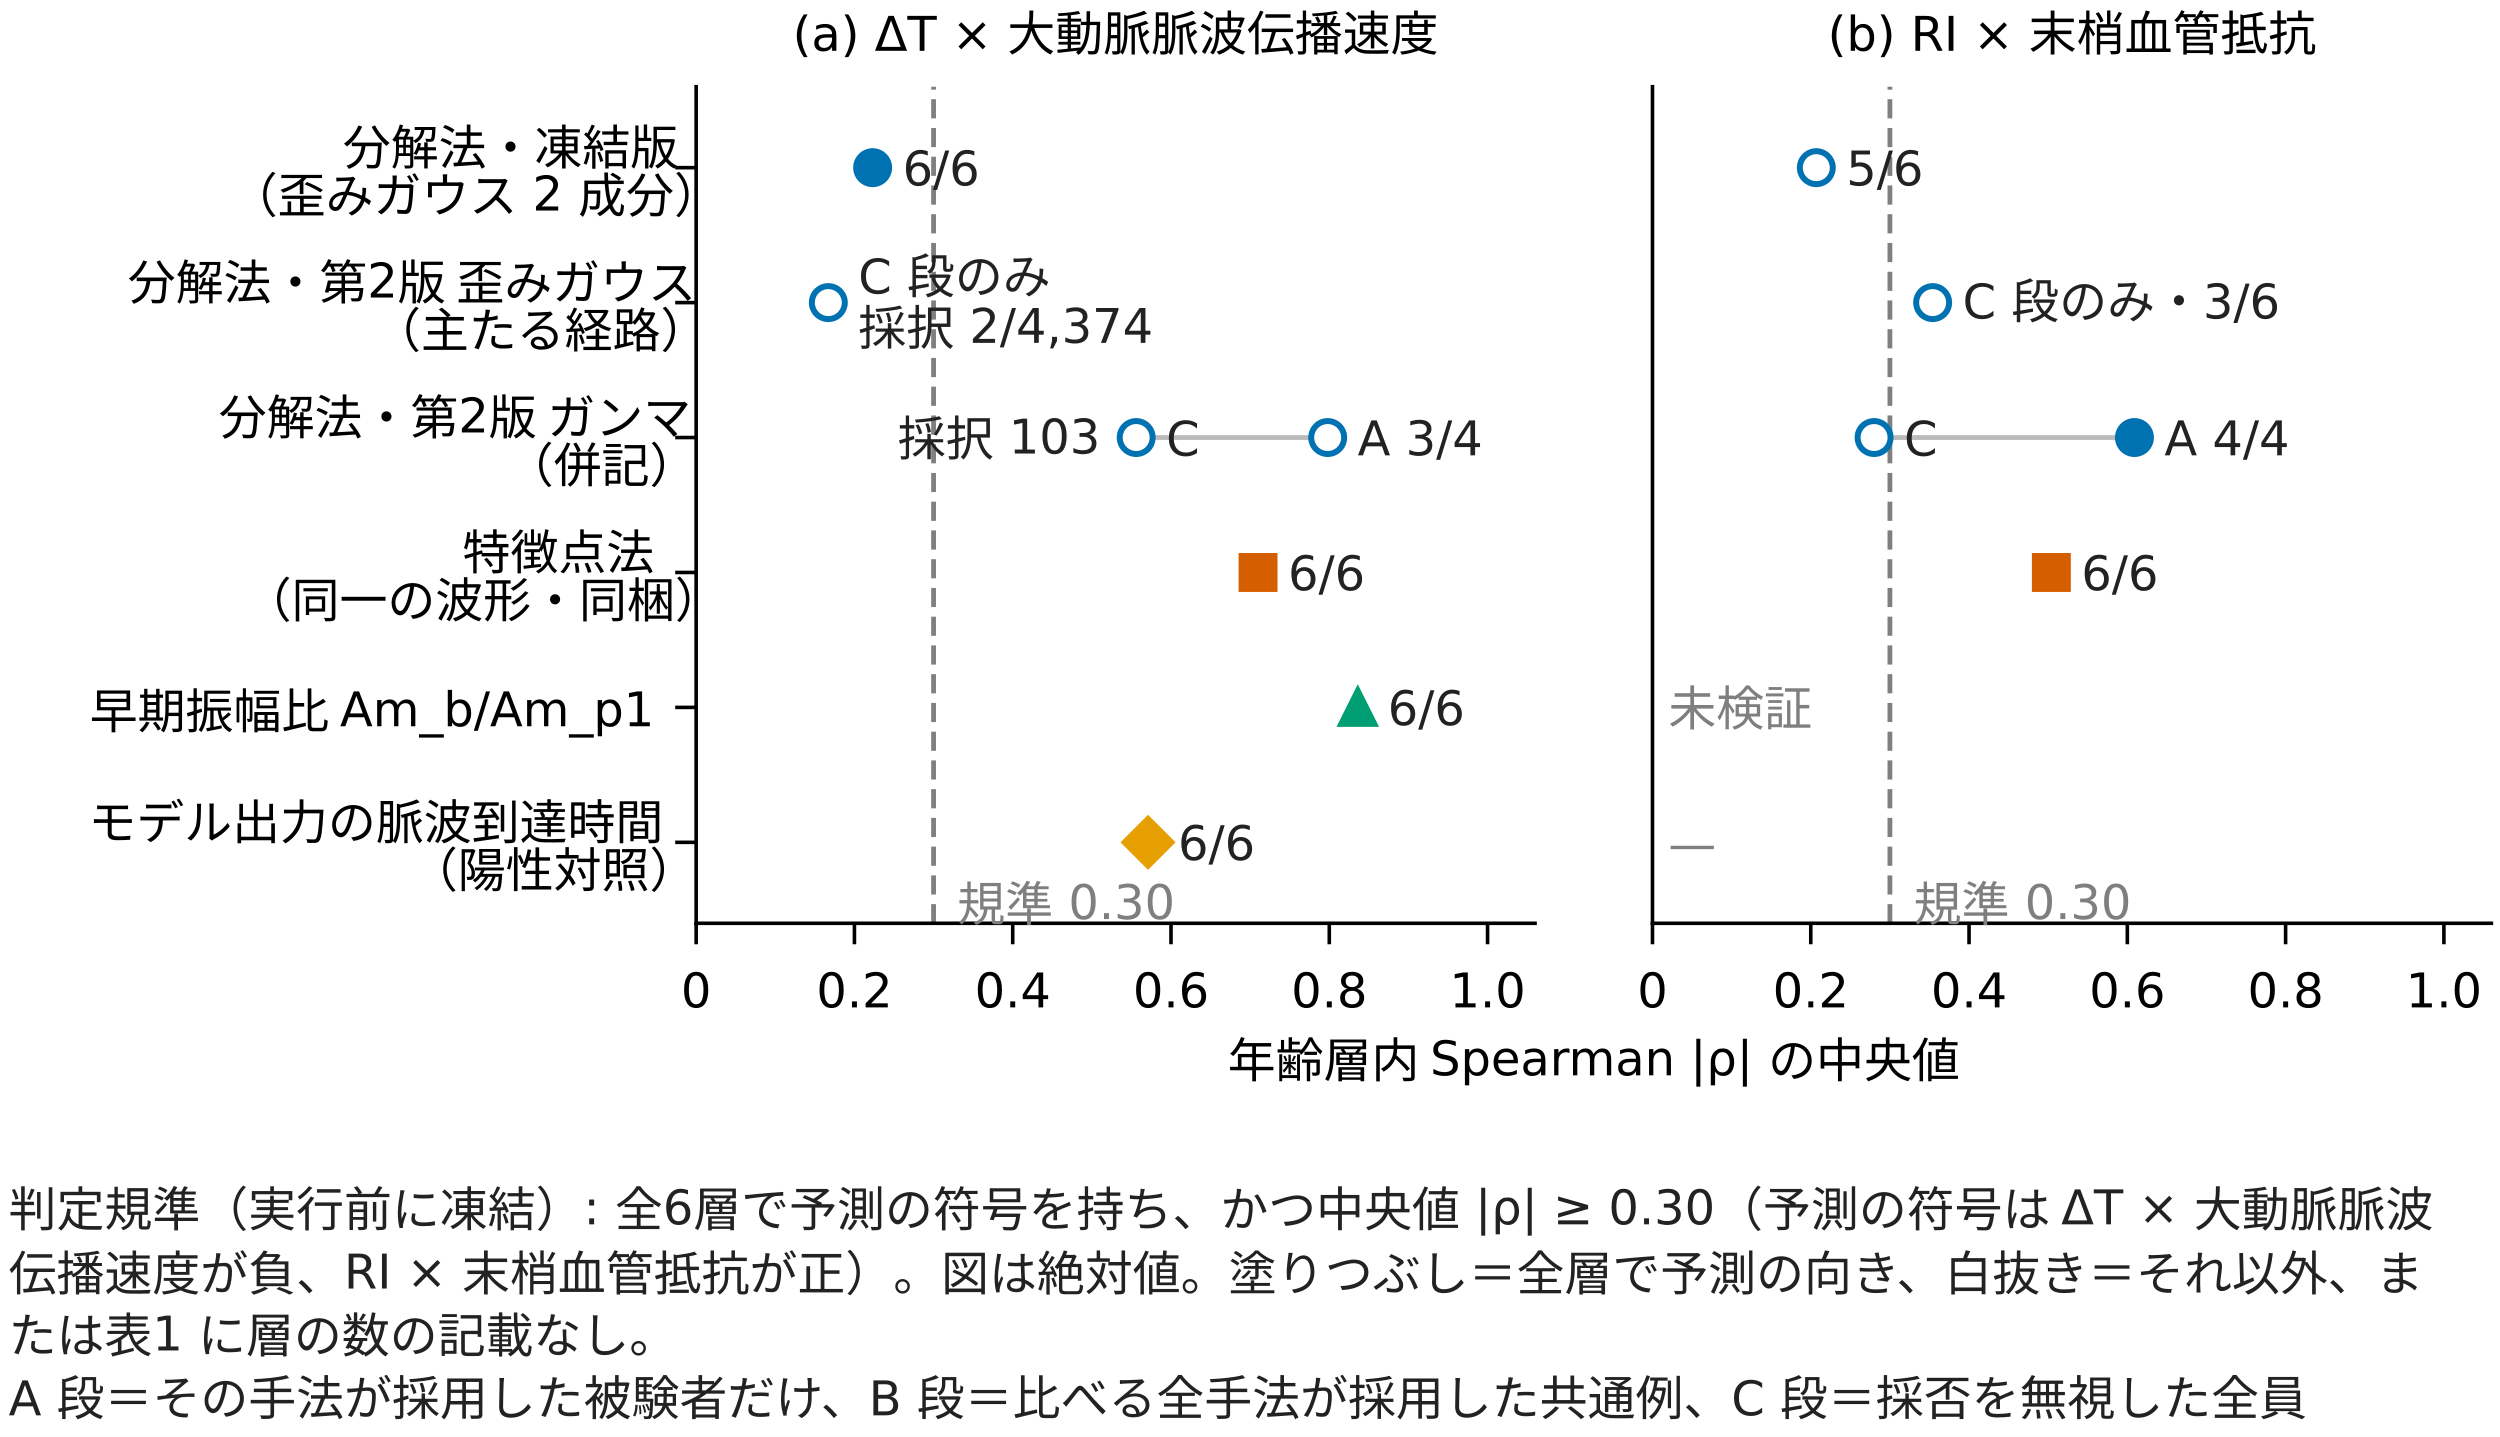
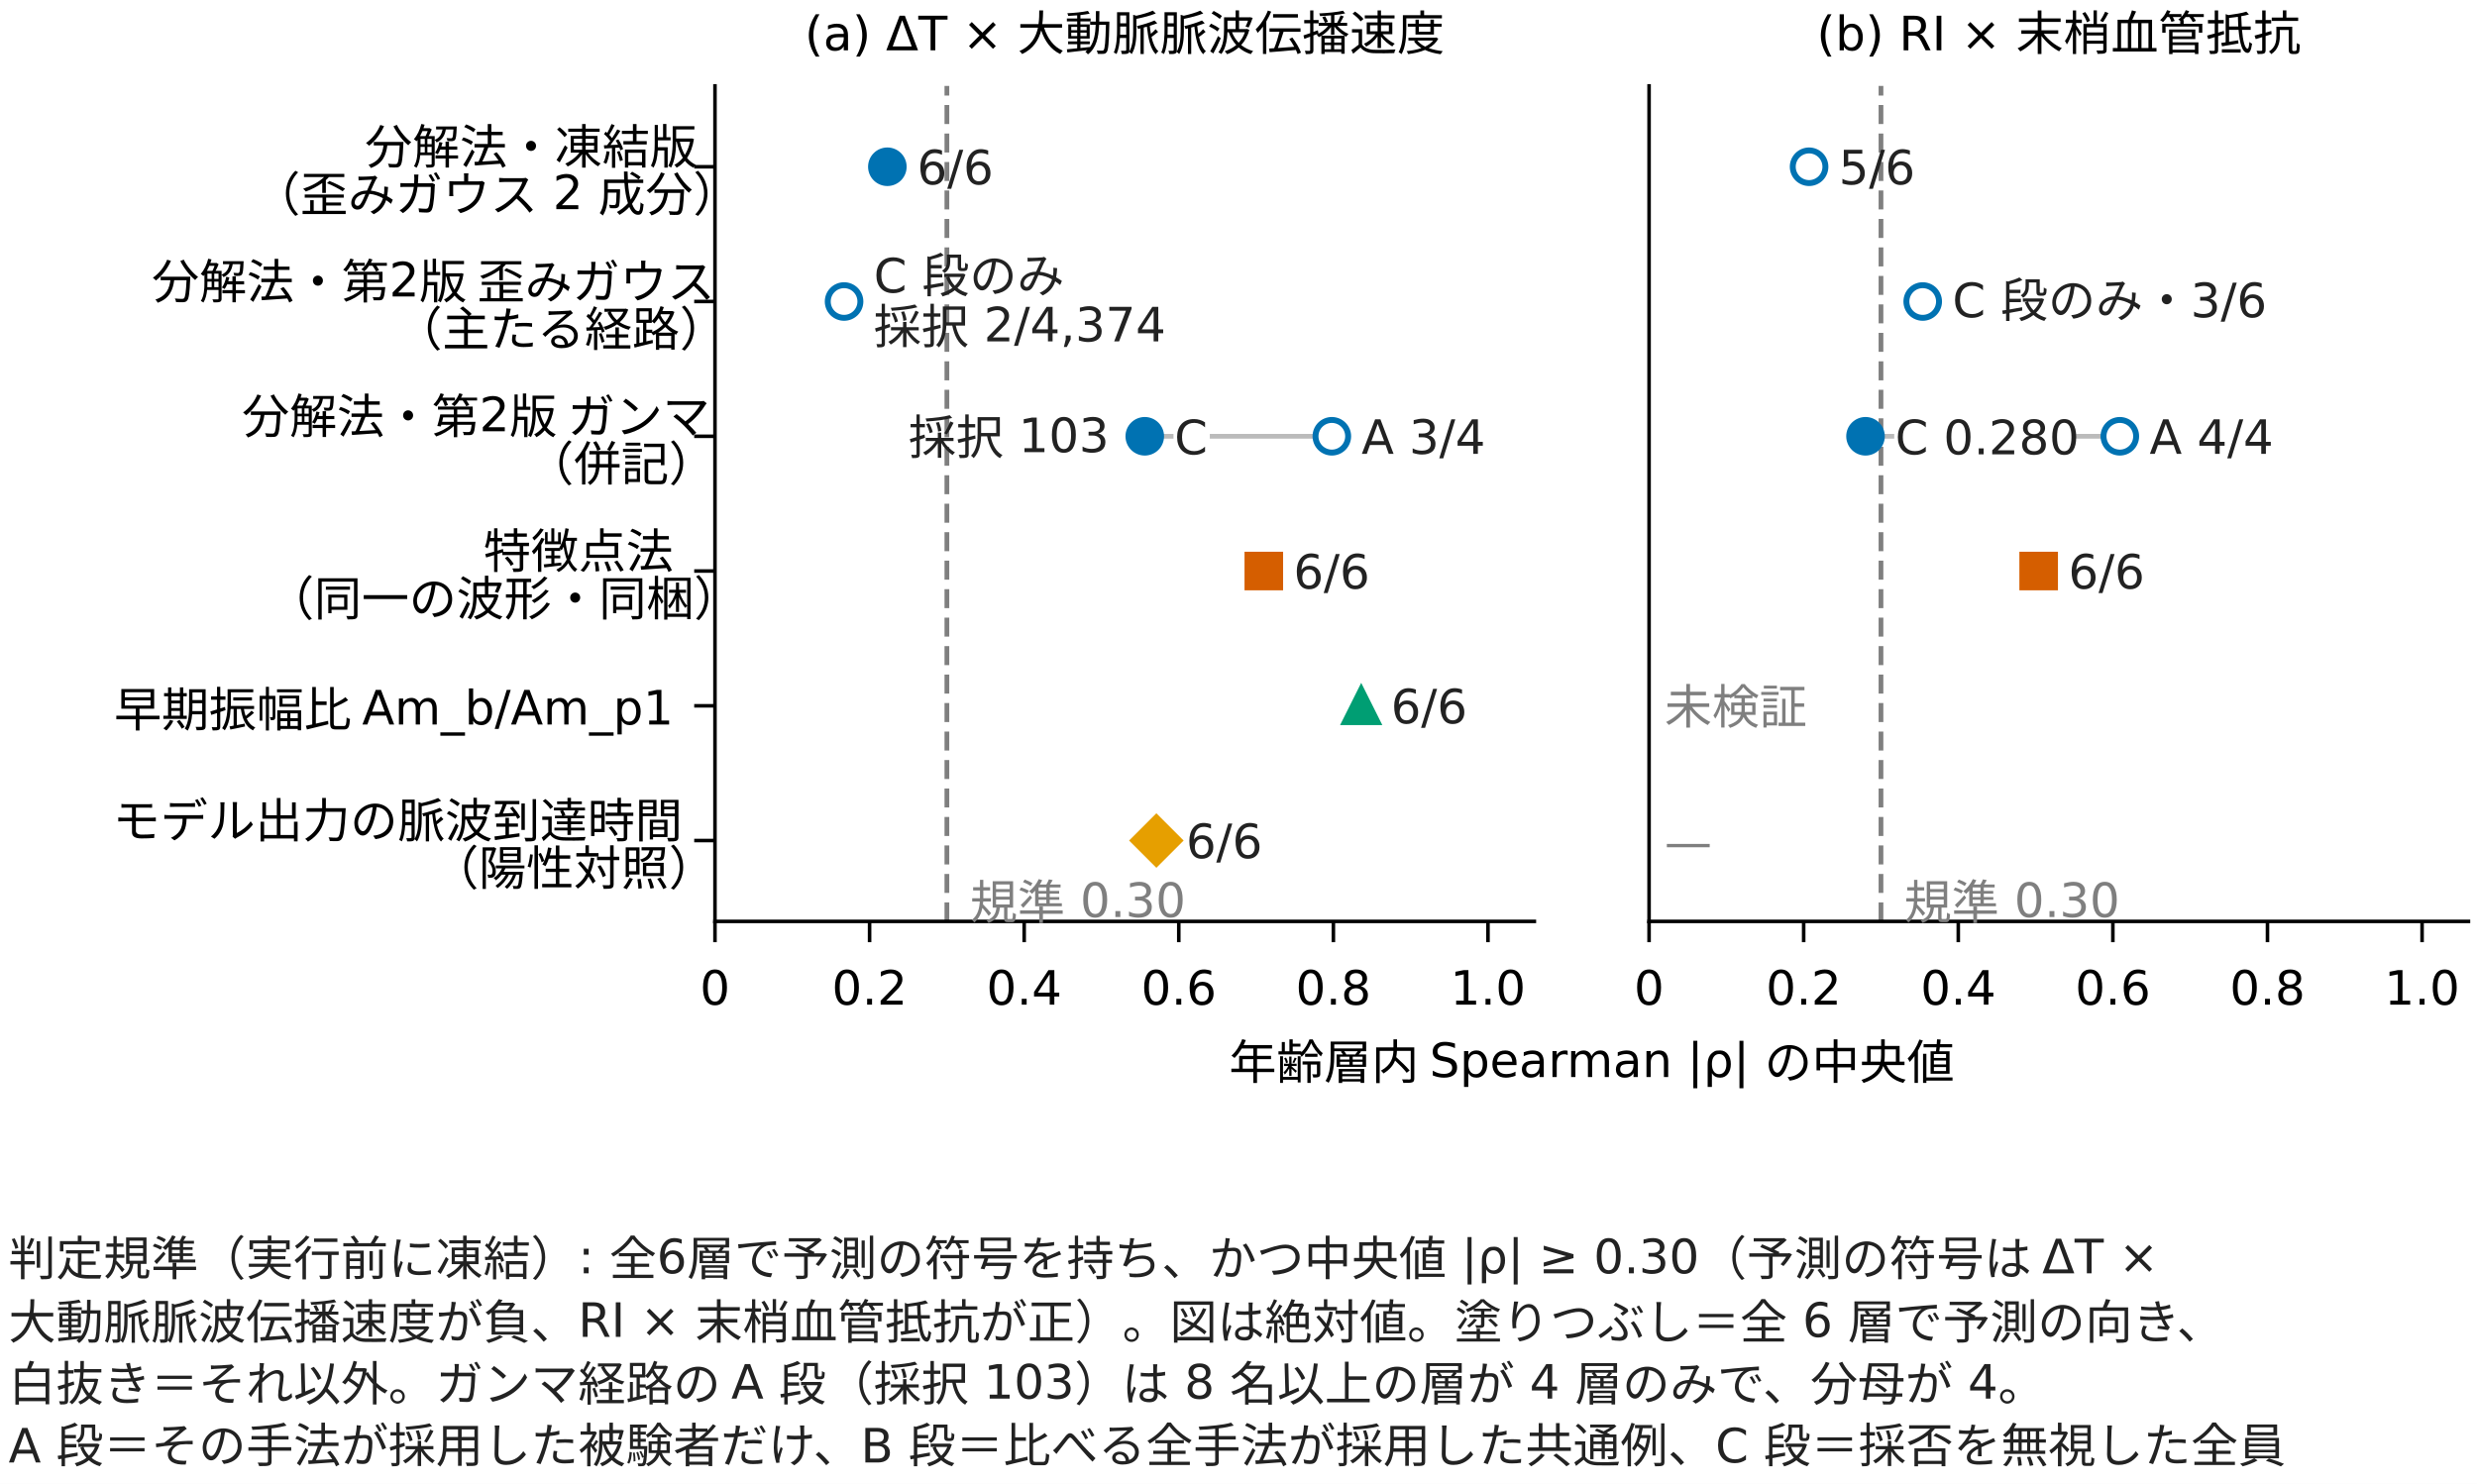
- <svg xmlns="http://www.w3.org/2000/svg" xmlns:xlink="http://www.w3.org/1999/xlink" width="417.447pt" height="239.924pt" viewBox="0 0 417.447 239.924" version="1.1">
+ <svg xmlns="http://www.w3.org/2000/svg" xmlns:xlink="http://www.w3.org/1999/xlink" width="417.447pt" height="250.106pt" viewBox="0 0 417.447 250.106" version="1.1">
  <defs>
    <style type="text/css">*{stroke-linejoin: round; stroke-linecap: butt}</style>
  </defs>
  <g id="figure_1">
    <g id="patch_1">
-       <path d="M 0 239.924  L 417.447 239.924  L 417.447 0  L 0 0  z " style="fill: #ffffff" />
+       <path d="M 0 250.106  L 417.447 250.106  L 417.447 0  L 0 0  z " style="fill: #ffffff" />
    </g>
    <g id="axes_1">
      <g id="patch_2">
-         <path d="M 116.243 154.17  L 256.32 154.17  L 256.32 14.479  L 116.243 14.479  z " style="fill: #ffffff" />
+         <path d="M 120.495 155.304  L 258.585 155.304  L 258.585 14.479  L 120.495 14.479  z " style="fill: #ffffff" />
      </g>
      <g id="line2d_1">
-         <path d="M 155.887 154.17  L 155.887 14.479  " clip-path="url(#p57c992ace3)" style="fill: none; stroke-dasharray: 3.2,1.6; stroke-dashoffset: 0; stroke: #7f7f7f; stroke-width: 0.8" />
+         <path d="M 159.577 155.304  L 159.577 14.479  " clip-path="url(#p30237f1f81)" style="fill: none; stroke-dasharray: 3.2,1.6; stroke-dashoffset: 0; stroke: #7f7f7f; stroke-width: 0.8" />
      </g>
      <g id="matplotlib.axis_1">
        <g id="xtick_1">
          <g id="line2d_2">
            <defs>
-               <path id="mb3cee380ec" d="M 0 0  L 0 3.5  " style="stroke: #000000; stroke-width: 0.6" />
+               <path id="mdf3aa8443e" d="M 0 0  L 0 3.5  " style="stroke: #000000; stroke-width: 0.6" />
            </defs>
            <g>
-               <use xlink:href="#mb3cee380ec" x="116.243" y="154.17" style="stroke: #000000; stroke-width: 0.6" />
+               <use xlink:href="#mdf3aa8443e" x="120.495" y="155.304" style="stroke: #000000; stroke-width: 0.6" />
            </g>
          </g>
          <g id="text_1">
-             <text style="font-size: 8px; font-family: 'IPAPGothic', 'DejaVu Sans'; text-anchor: middle" x="116.243" y="168.209" transform="rotate(-0 116.2431 168.2095)">0</text>
+             <text style="font-size: 8px; font-family: 'IPAPGothic', 'DejaVu Sans'; text-anchor: middle" x="120.495" y="169.343" transform="rotate(-0 120.4951 169.3433)">0</text>
          </g>
        </g>
        <g id="xtick_2">
          <g id="line2d_3">
            <g>
-               <use xlink:href="#mb3cee380ec" x="142.673" y="154.17" style="stroke: #000000; stroke-width: 0.6" />
+               <use xlink:href="#mdf3aa8443e" x="146.55" y="155.304" style="stroke: #000000; stroke-width: 0.6" />
            </g>
          </g>
          <g id="text_2">
-             <text style="font-size: 8px; font-family: 'IPAPGothic', 'DejaVu Sans'; text-anchor: middle" x="142.673" y="168.209" transform="rotate(-0 142.6727 168.2095)">0.2</text>
+             <text style="font-size: 8px; font-family: 'IPAPGothic', 'DejaVu Sans'; text-anchor: middle" x="146.55" y="169.343" transform="rotate(-0 146.5498 169.3433)">0.2</text>
          </g>
        </g>
        <g id="xtick_3">
          <g id="line2d_4">
            <g>
-               <use xlink:href="#mb3cee380ec" x="169.102" y="154.17" style="stroke: #000000; stroke-width: 0.6" />
+               <use xlink:href="#mdf3aa8443e" x="172.604" y="155.304" style="stroke: #000000; stroke-width: 0.6" />
            </g>
          </g>
          <g id="text_3">
-             <text style="font-size: 8px; font-family: 'IPAPGothic', 'DejaVu Sans'; text-anchor: middle" x="169.102" y="168.209" transform="rotate(-0 169.1022 168.2095)">0.4</text>
+             <text style="font-size: 8px; font-family: 'IPAPGothic', 'DejaVu Sans'; text-anchor: middle" x="172.604" y="169.343" transform="rotate(-0 172.6044 169.3433)">0.4</text>
          </g>
        </g>
        <g id="xtick_4">
          <g id="line2d_5">
            <g>
-               <use xlink:href="#mb3cee380ec" x="195.532" y="154.17" style="stroke: #000000; stroke-width: 0.6" />
+               <use xlink:href="#mdf3aa8443e" x="198.659" y="155.304" style="stroke: #000000; stroke-width: 0.6" />
            </g>
          </g>
          <g id="text_4">
-             <text style="font-size: 8px; font-family: 'IPAPGothic', 'DejaVu Sans'; text-anchor: middle" x="195.532" y="168.209" transform="rotate(-0 195.5318 168.2095)">0.6</text>
+             <text style="font-size: 8px; font-family: 'IPAPGothic', 'DejaVu Sans'; text-anchor: middle" x="198.659" y="169.343" transform="rotate(-0 198.6591 169.3433)">0.6</text>
          </g>
        </g>
        <g id="xtick_5">
          <g id="line2d_6">
            <g>
-               <use xlink:href="#mb3cee380ec" x="221.961" y="154.17" style="stroke: #000000; stroke-width: 0.6" />
+               <use xlink:href="#mdf3aa8443e" x="224.714" y="155.304" style="stroke: #000000; stroke-width: 0.6" />
            </g>
          </g>
          <g id="text_5">
-             <text style="font-size: 8px; font-family: 'IPAPGothic', 'DejaVu Sans'; text-anchor: middle" x="221.961" y="168.209" transform="rotate(-0 221.9613 168.2095)">0.8</text>
+             <text style="font-size: 8px; font-family: 'IPAPGothic', 'DejaVu Sans'; text-anchor: middle" x="224.714" y="169.343" transform="rotate(-0 224.7137 169.3433)">0.8</text>
          </g>
        </g>
        <g id="xtick_6">
          <g id="line2d_7">
            <g>
-               <use xlink:href="#mb3cee380ec" x="248.391" y="154.17" style="stroke: #000000; stroke-width: 0.6" />
+               <use xlink:href="#mdf3aa8443e" x="250.768" y="155.304" style="stroke: #000000; stroke-width: 0.6" />
            </g>
          </g>
          <g id="text_6">
-             <text style="font-size: 8px; font-family: 'IPAPGothic', 'DejaVu Sans'; text-anchor: middle" x="248.391" y="168.209" transform="rotate(-0 248.3908 168.2095)">1.0</text>
+             <text style="font-size: 8px; font-family: 'IPAPGothic', 'DejaVu Sans'; text-anchor: middle" x="250.768" y="169.343" transform="rotate(-0 250.7684 169.3433)">1.0</text>
          </g>
        </g>
      </g>
      <g id="matplotlib.axis_2">
        <g id="ytick_1">
          <g id="line2d_8">
            <defs>
-               <path id="m0806103ae7" d="M 0 0  L -3.5 0  " style="stroke: #000000; stroke-width: 0.6" />
+               <path id="m2d59735e10" d="M 0 0  L -3.5 0  " style="stroke: #000000; stroke-width: 0.6" />
            </defs>
            <g>
-               <use xlink:href="#m0806103ae7" x="116.243" y="27.998" style="stroke: #000000; stroke-width: 0.6" />
+               <use xlink:href="#m2d59735e10" x="120.495" y="28.107" style="stroke: #000000; stroke-width: 0.6" />
            </g>
          </g>
          <g id="text_7">
-             <text style="font-size: 8px; font-family: 'IPAPGothic', 'DejaVu Sans'" transform="translate(57.24315 27.51711)">分解法・凍結版</text>
-             <text style="font-size: 8px; font-family: 'IPAPGothic', 'DejaVu Sans'" transform="translate(38.36815 35.51711)">（歪みガウス 2 成分）</text>
+             <text style="font-size: 8px; font-family: 'IPAPGothic', 'DejaVu Sans'" transform="translate(61.49512 27.62684)">分解法・凍結版</text>
+             <text style="font-size: 8px; font-family: 'IPAPGothic', 'DejaVu Sans'" transform="translate(42.62012 35.62684)">（歪みガウス 2 成分）</text>
          </g>
        </g>
        <g id="ytick_2">
          <g id="line2d_9">
            <g>
-               <use xlink:href="#m0806103ae7" x="116.243" y="50.528" style="stroke: #000000; stroke-width: 0.6" />
+               <use xlink:href="#m2d59735e10" x="120.495" y="50.821" style="stroke: #000000; stroke-width: 0.6" />
            </g>
          </g>
          <g id="text_8">
-             <text style="font-size: 8px; font-family: 'IPAPGothic', 'DejaVu Sans'" transform="translate(21.32565 50.04797)">分解法・第2版 歪みガウス</text>
-             <text style="font-size: 8px; font-family: 'IPAPGothic', 'DejaVu Sans'" transform="translate(62.2844 58.04797)">（主たる経路）</text>
+             <text style="font-size: 8px; font-family: 'IPAPGothic', 'DejaVu Sans'" transform="translate(25.57762 50.34058)">分解法・第2版 歪みガウス</text>
+             <text style="font-size: 8px; font-family: 'IPAPGothic', 'DejaVu Sans'" transform="translate(66.53637 58.34058)">（主たる経路）</text>
          </g>
        </g>
        <g id="ytick_3">
          <g id="line2d_10">
            <g>
-               <use xlink:href="#m0806103ae7" x="116.243" y="73.059" style="stroke: #000000; stroke-width: 0.6" />
+               <use xlink:href="#m2d59735e10" x="120.495" y="73.535" style="stroke: #000000; stroke-width: 0.6" />
            </g>
          </g>
          <g id="text_9">
-             <text style="font-size: 8px; font-family: 'IPAPGothic', 'DejaVu Sans'" transform="translate(36.52565 72.57883)">分解法・第2版 ガンマ</text>
-             <text style="font-size: 8px; font-family: 'IPAPGothic', 'DejaVu Sans'" transform="translate(84.44565 80.57883)">（併記）</text>
+             <text style="font-size: 8px; font-family: 'IPAPGothic', 'DejaVu Sans'" transform="translate(40.77762 73.05432)">分解法・第2版 ガンマ</text>
+             <text style="font-size: 8px; font-family: 'IPAPGothic', 'DejaVu Sans'" transform="translate(88.69762 81.05432)">（併記）</text>
          </g>
        </g>
        <g id="ytick_4">
          <g id="line2d_11">
            <g>
-               <use xlink:href="#m0806103ae7" x="116.243" y="95.59" style="stroke: #000000; stroke-width: 0.6" />
+               <use xlink:href="#m2d59735e10" x="120.495" y="96.249" style="stroke: #000000; stroke-width: 0.6" />
            </g>
          </g>
          <g id="text_10">
-             <text style="font-size: 8px; font-family: 'IPAPGothic', 'DejaVu Sans'" transform="translate(77.24315 95.10969)">特徴点法</text>
-             <text style="font-size: 8px; font-family: 'IPAPGothic', 'DejaVu Sans'" transform="translate(40.6844 103.1097)">（同一の波形・同梱）</text>
+             <text style="font-size: 8px; font-family: 'IPAPGothic', 'DejaVu Sans'" transform="translate(81.49512 95.76806)">特徴点法</text>
+             <text style="font-size: 8px; font-family: 'IPAPGothic', 'DejaVu Sans'" transform="translate(44.93637 103.7681)">（同一の波形・同梱）</text>
          </g>
        </g>
        <g id="ytick_5">
          <g id="line2d_12">
            <g>
-               <use xlink:href="#m0806103ae7" x="116.243" y="118.121" style="stroke: #000000; stroke-width: 0.6" />
+               <use xlink:href="#m2d59735e10" x="120.495" y="118.962" style="stroke: #000000; stroke-width: 0.6" />
            </g>
          </g>
          <g id="text_11">
-             <text style="font-size: 8px; font-family: 'IPAPGothic', 'DejaVu Sans'; text-anchor: end" x="109.243" y="121.641" transform="rotate(-0 109.2431 121.6406)">早期振幅比 Am_b/Am_p1</text>
+             <text style="font-size: 8px; font-family: 'IPAPGothic', 'DejaVu Sans'; text-anchor: end" x="113.495" y="122.482" transform="rotate(-0 113.4951 122.4818)">早期振幅比 Am_b/Am_p1</text>
          </g>
        </g>
        <g id="ytick_6">
          <g id="line2d_13">
            <g>
-               <use xlink:href="#m0806103ae7" x="116.243" y="140.652" style="stroke: #000000; stroke-width: 0.6" />
+               <use xlink:href="#m2d59735e10" x="120.495" y="141.676" style="stroke: #000000; stroke-width: 0.6" />
            </g>
          </g>
          <g id="text_12">
-             <text style="font-size: 8px; font-family: 'IPAPGothic', 'DejaVu Sans'" transform="translate(14.7594 140.1714)">モデル出力の脈波到達時間</text>
-             <text style="font-size: 8px; font-family: 'IPAPGothic', 'DejaVu Sans'" transform="translate(68.44565 148.1714)">（陽性対照）</text>
+             <text style="font-size: 8px; font-family: 'IPAPGothic', 'DejaVu Sans'" transform="translate(19.01137 141.1955)">モデル出力の脈波到達時間</text>
+             <text style="font-size: 8px; font-family: 'IPAPGothic', 'DejaVu Sans'" transform="translate(72.69762 149.1955)">（陽性対照）</text>
          </g>
        </g>
      </g>
      <g id="line2d_14">
-         <path d="M 221.697 73.059  L 189.717 73.059  " clip-path="url(#p57c992ace3)" style="fill: none; stroke: #bbbbbb; stroke-width: 0.8; stroke-linecap: square" />
+         <path d="M 224.453 73.535  L 192.927 73.535  " clip-path="url(#p30237f1f81)" style="fill: none; stroke: #bbbbbb; stroke-width: 0.8; stroke-linecap: square" />
      </g>
      <g id="patch_3">
-         <path d="M 116.243 154.17  L 116.243 14.479  " style="fill: none; stroke: #000000; stroke-width: 0.6; stroke-linejoin: miter; stroke-linecap: square" />
+         <path d="M 120.495 155.304  L 120.495 14.479  " style="fill: none; stroke: #000000; stroke-width: 0.6; stroke-linejoin: miter; stroke-linecap: square" />
      </g>
      <g id="patch_4">
-         <path d="M 116.243 154.17  L 256.32 154.17  " style="fill: none; stroke: #000000; stroke-width: 0.6; stroke-linejoin: miter; stroke-linecap: square" />
+         <path d="M 120.495 155.304  L 258.585 155.304  " style="fill: none; stroke: #000000; stroke-width: 0.6; stroke-linejoin: miter; stroke-linecap: square" />
      </g>
      <g id="text_13">
-         <text style="font-size: 8px; font-family: 'IPAPGothic', 'DejaVu Sans'; text-anchor: start; fill: #7f7f7f" x="159.852" y="153.83" transform="rotate(-0 159.8519 153.8298)">規準 0.30</text>
+         <text style="font-size: 8px; font-family: 'IPAPGothic', 'DejaVu Sans'; text-anchor: start; fill: #7f7f7f" x="163.485" y="154.936" transform="rotate(-0 163.4853 154.9363)">規準 0.30</text>
      </g>
      <g id="line2d_15">
        <defs>
-           <path id="m1c1e3417cb" d="M 0 2.75  C 0.729 2.75 1.429 2.46 1.945 1.945  C 2.46 1.429 2.75 0.729 2.75 0  C 2.75 -0.729 2.46 -1.429 1.945 -1.945  C 1.429 -2.46 0.729 -2.75 0 -2.75  C -0.729 -2.75 -1.429 -2.46 -1.945 -1.945  C -2.46 -1.429 -2.75 -0.729 -2.75 0  C -2.75 0.729 -2.46 1.429 -1.945 1.945  C -1.429 2.46 -0.729 2.75 0 2.75  z " style="stroke: #0072b2" />
+           <path id="m471f83b323" d="M 0 2.75  C 0.729 2.75 1.429 2.46 1.945 1.945  C 2.46 1.429 2.75 0.729 2.75 0  C 2.75 -0.729 2.46 -1.429 1.945 -1.945  C 1.429 -2.46 0.729 -2.75 0 -2.75  C -0.729 -2.75 -1.429 -2.46 -1.945 -1.945  C -2.46 -1.429 -2.75 -0.729 -2.75 0  C -2.75 0.729 -2.46 1.429 -1.945 1.945  C -1.429 2.46 -0.729 2.75 0 2.75  z " style="stroke: #0072b2" />
        </defs>
-         <g clip-path="url(#p57c992ace3)">
-           <use xlink:href="#m1c1e3417cb" x="145.712" y="27.998" style="fill: #0072b2; stroke: #0072b2" />
+         <g clip-path="url(#p30237f1f81)">
+           <use xlink:href="#m471f83b323" x="149.546" y="28.107" style="fill: #0072b2; stroke: #0072b2" />
        </g>
      </g>
      <g id="text_14">
-         <text style="font-size: 8px; font-family: 'IPAPGothic', 'DejaVu Sans'; text-anchor: start; fill: #222222" x="150.712" y="30.965" transform="rotate(-0 150.7121 30.96461)">6/6</text>
+         <text style="font-size: 8px; font-family: 'IPAPGothic', 'DejaVu Sans'; text-anchor: start; fill: #222222" x="154.546" y="31.074" transform="rotate(-0 154.5461 31.07434)">6/6</text>
      </g>
      <g id="line2d_16">
        <defs>
-           <path id="m7e28a13870" d="M 0 2.75  C 0.729 2.75 1.429 2.46 1.945 1.945  C 2.46 1.429 2.75 0.729 2.75 0  C 2.75 -0.729 2.46 -1.429 1.945 -1.945  C 1.429 -2.46 0.729 -2.75 0 -2.75  C -0.729 -2.75 -1.429 -2.46 -1.945 -1.945  C -2.46 -1.429 -2.75 -0.729 -2.75 0  C -2.75 0.729 -2.46 1.429 -1.945 1.945  C -1.429 2.46 -0.729 2.75 0 2.75  z " style="stroke: #0072b2" />
+           <path id="m5050e6b14b" d="M 0 2.75  C 0.729 2.75 1.429 2.46 1.945 1.945  C 2.46 1.429 2.75 0.729 2.75 0  C 2.75 -0.729 2.46 -1.429 1.945 -1.945  C 1.429 -2.46 0.729 -2.75 0 -2.75  C -0.729 -2.75 -1.429 -2.46 -1.945 -1.945  C -2.46 -1.429 -2.75 -0.729 -2.75 0  C -2.75 0.729 -2.46 1.429 -1.945 1.945  C -1.429 2.46 -0.729 2.75 0 2.75  z " style="stroke: #0072b2" />
        </defs>
-         <g clip-path="url(#p57c992ace3)">
-           <use xlink:href="#m7e28a13870" x="138.312" y="50.528" style="fill: #ffffff; stroke: #0072b2" />
+         <g clip-path="url(#p30237f1f81)">
+           <use xlink:href="#m5050e6b14b" x="142.251" y="50.821" style="fill: #ffffff; stroke: #0072b2" />
        </g>
      </g>
      <g id="text_15">
-         <text style="font-size: 8px; font-family: 'IPAPGothic', 'DejaVu Sans'; fill: #222222" transform="translate(143.3118 49.01532)">C 段のみ</text>
-         <text style="font-size: 8px; font-family: 'IPAPGothic', 'DejaVu Sans'; fill: #222222" transform="translate(143.3118 57.62031)">採択 2/4,374</text>
+         <text style="font-size: 8px; font-family: 'IPAPGothic', 'DejaVu Sans'; fill: #222222" transform="translate(147.2507 49.30792)">C 段のみ</text>
+         <text style="font-size: 8px; font-family: 'IPAPGothic', 'DejaVu Sans'; fill: #222222" transform="translate(147.2507 57.91292)">採択 2/4,374</text>
      </g>
      <g id="line2d_17">
-         <g clip-path="url(#p57c992ace3)">
-           <use xlink:href="#m7e28a13870" x="221.697" y="73.059" style="fill: #ffffff; stroke: #0072b2" />
+         <g clip-path="url(#p30237f1f81)">
+           <use xlink:href="#m5050e6b14b" x="224.453" y="73.535" style="fill: #ffffff; stroke: #0072b2" />
        </g>
      </g>
      <g id="text_16">
-         <text style="font-size: 8px; font-family: 'IPAPGothic', 'DejaVu Sans'; text-anchor: start; fill: #222222" x="226.697" y="76.026" transform="rotate(-0 226.697 76.02633)">A 3/4</text>
+         <text style="font-size: 8px; font-family: 'IPAPGothic', 'DejaVu Sans'; text-anchor: start; fill: #222222" x="229.453" y="76.502" transform="rotate(-0 229.4532 76.50182)">A 3/4</text>
      </g>
      <g id="line2d_18">
-         <g clip-path="url(#p57c992ace3)">
-           <use xlink:href="#m7e28a13870" x="189.717" y="73.059" style="fill: #ffffff; stroke: #0072b2" />
+         <g clip-path="url(#p30237f1f81)">
+           <use xlink:href="#m471f83b323" x="192.927" y="73.535" style="fill: #0072b2; stroke: #0072b2" />
        </g>
      </g>
      <g id="text_17">
-         <text style="font-size: 8px; font-family: 'IPAPGothic', 'DejaVu Sans'; text-anchor: start; fill: #222222" x="194.717" y="76.098" transform="rotate(-0 194.7173 76.09836)">C</text>
+         <g id="patch_5">
+           <path d="M 197.767 77.695  L 203.888 77.695  L 203.888 69.375  L 197.767 69.375  z " style="fill: #ffffff" />
+         </g>
+         <text style="font-size: 8px; font-family: 'IPAPGothic', 'DejaVu Sans'; text-anchor: start; fill: #222222" x="197.927" y="76.574" transform="rotate(-0 197.927 76.57385)">C</text>
      </g>
      <g id="text_18">
-         <text style="font-size: 8px; font-family: 'IPAPGothic', 'DejaVu Sans'; text-anchor: end; fill: #222222" x="183.717" y="76.098" transform="rotate(-0 183.7173 76.09836)">採択 103</text>
+         <text style="font-size: 8px; font-family: 'IPAPGothic', 'DejaVu Sans'; text-anchor: end; fill: #222222" x="186.927" y="76.574" transform="rotate(-0 186.927 76.57385)">採択 103</text>
      </g>
      <g id="line2d_19">
        <defs>
-           <path id="m2a5e36c8c4" d="M -2.75 2.75  L 2.75 2.75  L 2.75 -2.75  L -2.75 -2.75  z " style="stroke: #d55e00; stroke-linejoin: miter" />
+           <path id="m3debc3eddc" d="M -2.75 2.75  L 2.75 2.75  L 2.75 -2.75  L -2.75 -2.75  z " style="stroke: #d55e00; stroke-linejoin: miter" />
        </defs>
-         <g clip-path="url(#p57c992ace3)">
-           <use xlink:href="#m2a5e36c8c4" x="210.068" y="95.59" style="fill: #d55e00; stroke: #d55e00; stroke-linejoin: miter" />
+         <g clip-path="url(#p30237f1f81)">
+           <use xlink:href="#m3debc3eddc" x="212.989" y="96.249" style="fill: #d55e00; stroke: #d55e00; stroke-linejoin: miter" />
        </g>
      </g>
      <g id="text_19">
-         <text style="font-size: 8px; font-family: 'IPAPGothic', 'DejaVu Sans'; text-anchor: start; fill: #222222" x="215.068" y="98.557" transform="rotate(-0 215.068 98.55719)">6/6</text>
+         <text style="font-size: 8px; font-family: 'IPAPGothic', 'DejaVu Sans'; text-anchor: start; fill: #222222" x="217.989" y="99.216" transform="rotate(-0 217.9891 99.21556)">6/6</text>
      </g>
      <g id="line2d_20">
        <defs>
-           <path id="m18e0068dcd" d="M 0 -2.75  L -2.75 2.75  L 2.75 2.75  z " style="stroke: #009e73; stroke-linejoin: miter" />
+           <path id="m10def0f431" d="M 0 -2.75  L -2.75 2.75  L 2.75 2.75  z " style="stroke: #009e73; stroke-linejoin: miter" />
        </defs>
-         <g clip-path="url(#p57c992ace3)">
-           <use xlink:href="#m18e0068dcd" x="226.719" y="118.121" style="fill: #009e73; stroke: #009e73; stroke-linejoin: miter" />
+         <g clip-path="url(#p30237f1f81)">
+           <use xlink:href="#m10def0f431" x="229.404" y="118.962" style="fill: #009e73; stroke: #009e73; stroke-linejoin: miter" />
        </g>
      </g>
      <g id="text_20">
-         <text style="font-size: 8px; font-family: 'IPAPGothic', 'DejaVu Sans'; text-anchor: start; fill: #222222" x="231.719" y="121.088" transform="rotate(-0 231.7186 121.0881)">6/6</text>
+         <text style="font-size: 8px; font-family: 'IPAPGothic', 'DejaVu Sans'; text-anchor: start; fill: #222222" x="234.404" y="121.929" transform="rotate(-0 234.4035 121.9293)">6/6</text>
      </g>
      <g id="line2d_21">
        <defs>
-           <path id="m5813f57da5" d="M -0 3.889  L 3.889 0  L 0 -3.889  L -3.889 -0  z " style="stroke: #e69f00; stroke-linejoin: miter" />
+           <path id="m3dda70e6e3" d="M -0 3.889  L 3.889 0  L 0 -3.889  L -3.889 -0  z " style="stroke: #e69f00; stroke-linejoin: miter" />
        </defs>
-         <g clip-path="url(#p57c992ace3)">
-           <use xlink:href="#m5813f57da5" x="191.699" y="140.652" style="fill: #e69f00; stroke: #e69f00; stroke-linejoin: miter" />
+         <g clip-path="url(#p30237f1f81)">
+           <use xlink:href="#m3dda70e6e3" x="194.881" y="141.676" style="fill: #e69f00; stroke: #e69f00; stroke-linejoin: miter" />
        </g>
      </g>
      <g id="text_21">
-         <text style="font-size: 8px; font-family: 'IPAPGothic', 'DejaVu Sans'; text-anchor: start; fill: #222222" x="196.699" y="143.619" transform="rotate(-0 196.6995 143.6189)">6/6</text>
+         <text style="font-size: 8px; font-family: 'IPAPGothic', 'DejaVu Sans'; text-anchor: start; fill: #222222" x="199.881" y="144.643" transform="rotate(-0 199.8811 144.643)">6/6</text>
      </g>
      <g id="text_22">
-         <text style="font-size: 8px; font-family: 'IPAPGothic', 'DejaVu Sans'; text-anchor: middle" x="186.281" y="8.479" transform="rotate(-0 186.2814 8.479063)">(a) ΔT × 大動脈脈波伝播速度</text>
+         <text style="font-size: 8px; font-family: 'IPAPGothic', 'DejaVu Sans'; text-anchor: middle" x="189.54" y="8.479" transform="rotate(-0 189.5399 8.479062)">(a) ΔT × 大動脈脈波伝播速度</text>
      </g>
    </g>
    <g id="axes_2">
-       <g id="patch_5">
-         <path d="M 275.93 154.17  L 416.007 154.17  L 416.007 14.479  L 275.93 14.479  z " style="fill: #ffffff" />
+       <g id="patch_6">
+         <path d="M 277.917 155.304  L 416.007 155.304  L 416.007 14.479  L 277.917 14.479  z " style="fill: #ffffff" />
      </g>
      <g id="line2d_22">
-         <path d="M 315.575 154.17  L 315.575 14.479  " clip-path="url(#pcc55e24642)" style="fill: none; stroke-dasharray: 3.2,1.6; stroke-dashoffset: 0; stroke: #7f7f7f; stroke-width: 0.8" />
+         <path d="M 316.999 155.304  L 316.999 14.479  " clip-path="url(#pa18767a774)" style="fill: none; stroke-dasharray: 3.2,1.6; stroke-dashoffset: 0; stroke: #7f7f7f; stroke-width: 0.8" />
      </g>
      <g id="matplotlib.axis_3">
        <g id="xtick_7">
          <g id="line2d_23">
            <g>
-               <use xlink:href="#mb3cee380ec" x="275.93" y="154.17" style="stroke: #000000; stroke-width: 0.6" />
+               <use xlink:href="#mdf3aa8443e" x="277.917" y="155.304" style="stroke: #000000; stroke-width: 0.6" />
            </g>
          </g>
          <g id="text_23">
-             <text style="font-size: 8px; font-family: 'IPAPGothic', 'DejaVu Sans'; text-anchor: middle" x="275.93" y="168.209" transform="rotate(-0 275.9304 168.2095)">0</text>
+             <text style="font-size: 8px; font-family: 'IPAPGothic', 'DejaVu Sans'; text-anchor: middle" x="277.917" y="169.343" transform="rotate(-0 277.9173 169.3433)">0</text>
          </g>
        </g>
        <g id="xtick_8">
          <g id="line2d_24">
            <g>
-               <use xlink:href="#mb3cee380ec" x="302.36" y="154.17" style="stroke: #000000; stroke-width: 0.6" />
+               <use xlink:href="#mdf3aa8443e" x="303.972" y="155.304" style="stroke: #000000; stroke-width: 0.6" />
            </g>
          </g>
          <g id="text_24">
-             <text style="font-size: 8px; font-family: 'IPAPGothic', 'DejaVu Sans'; text-anchor: middle" x="302.36" y="168.209" transform="rotate(-0 302.3599 168.2095)">0.2</text>
+             <text style="font-size: 8px; font-family: 'IPAPGothic', 'DejaVu Sans'; text-anchor: middle" x="303.972" y="169.343" transform="rotate(-0 303.9719 169.3433)">0.2</text>
          </g>
        </g>
        <g id="xtick_9">
          <g id="line2d_25">
            <g>
-               <use xlink:href="#mb3cee380ec" x="328.789" y="154.17" style="stroke: #000000; stroke-width: 0.6" />
+               <use xlink:href="#mdf3aa8443e" x="330.027" y="155.304" style="stroke: #000000; stroke-width: 0.6" />
            </g>
          </g>
          <g id="text_25">
-             <text style="font-size: 8px; font-family: 'IPAPGothic', 'DejaVu Sans'; text-anchor: middle" x="328.789" y="168.209" transform="rotate(-0 328.7895 168.2095)">0.4</text>
+             <text style="font-size: 8px; font-family: 'IPAPGothic', 'DejaVu Sans'; text-anchor: middle" x="330.027" y="169.343" transform="rotate(-0 330.0266 169.3433)">0.4</text>
          </g>
        </g>
        <g id="xtick_10">
          <g id="line2d_26">
            <g>
-               <use xlink:href="#mb3cee380ec" x="355.219" y="154.17" style="stroke: #000000; stroke-width: 0.6" />
+               <use xlink:href="#mdf3aa8443e" x="356.081" y="155.304" style="stroke: #000000; stroke-width: 0.6" />
            </g>
          </g>
          <g id="text_26">
-             <text style="font-size: 8px; font-family: 'IPAPGothic', 'DejaVu Sans'; text-anchor: middle" x="355.219" y="168.209" transform="rotate(-0 355.219 168.2095)">0.6</text>
+             <text style="font-size: 8px; font-family: 'IPAPGothic', 'DejaVu Sans'; text-anchor: middle" x="356.081" y="169.343" transform="rotate(-0 356.0812 169.3433)">0.6</text>
          </g>
        </g>
        <g id="xtick_11">
          <g id="line2d_27">
            <g>
-               <use xlink:href="#mb3cee380ec" x="381.649" y="154.17" style="stroke: #000000; stroke-width: 0.6" />
+               <use xlink:href="#mdf3aa8443e" x="382.136" y="155.304" style="stroke: #000000; stroke-width: 0.6" />
            </g>
          </g>
          <g id="text_27">
-             <text style="font-size: 8px; font-family: 'IPAPGothic', 'DejaVu Sans'; text-anchor: middle" x="381.649" y="168.209" transform="rotate(-0 381.6485 168.2095)">0.8</text>
+             <text style="font-size: 8px; font-family: 'IPAPGothic', 'DejaVu Sans'; text-anchor: middle" x="382.136" y="169.343" transform="rotate(-0 382.1359 169.3433)">0.8</text>
          </g>
        </g>
        <g id="xtick_12">
          <g id="line2d_28">
            <g>
-               <use xlink:href="#mb3cee380ec" x="408.078" y="154.17" style="stroke: #000000; stroke-width: 0.6" />
+               <use xlink:href="#mdf3aa8443e" x="408.191" y="155.304" style="stroke: #000000; stroke-width: 0.6" />
            </g>
          </g>
          <g id="text_28">
-             <text style="font-size: 8px; font-family: 'IPAPGothic', 'DejaVu Sans'; text-anchor: middle" x="408.078" y="168.209" transform="rotate(-0 408.0781 168.2095)">1.0</text>
+             <text style="font-size: 8px; font-family: 'IPAPGothic', 'DejaVu Sans'; text-anchor: middle" x="408.191" y="169.343" transform="rotate(-0 408.1905 169.3433)">1.0</text>
          </g>
        </g>
      </g>
      <g id="matplotlib.axis_4">
        <g id="ytick_7">
          <g id="line2d_29" />
        </g>
        <g id="ytick_8">
          <g id="line2d_30" />
        </g>
        <g id="ytick_9">
          <g id="line2d_31" />
        </g>
        <g id="ytick_10">
          <g id="line2d_32" />
        </g>
        <g id="ytick_11">
          <g id="line2d_33" />
        </g>
        <g id="ytick_12">
          <g id="line2d_34" />
        </g>
      </g>
      <g id="line2d_35">
-         <path d="M 356.408 73.059  L 312.932 73.059  " clip-path="url(#pcc55e24642)" style="fill: none; stroke: #bbbbbb; stroke-width: 0.8; stroke-linecap: square" />
-       </g>
-       <g id="patch_6">
-         <path d="M 275.93 154.17  L 275.93 14.479  " style="fill: none; stroke: #000000; stroke-width: 0.6; stroke-linejoin: miter; stroke-linecap: square" />
+         <path d="M 357.254 73.535  L 314.394 73.535  " clip-path="url(#pa18767a774)" style="fill: none; stroke: #bbbbbb; stroke-width: 0.8; stroke-linecap: square" />
      </g>
      <g id="patch_7">
-         <path d="M 275.93 154.17  L 416.007 154.17  " style="fill: none; stroke: #000000; stroke-width: 0.6; stroke-linejoin: miter; stroke-linecap: square" />
+         <path d="M 277.917 155.304  L 277.917 14.479  " style="fill: none; stroke: #000000; stroke-width: 0.6; stroke-linejoin: miter; stroke-linecap: square" />
+       </g>
+       <g id="patch_8">
+         <path d="M 277.917 155.304  L 416.007 155.304  " style="fill: none; stroke: #000000; stroke-width: 0.6; stroke-linejoin: miter; stroke-linecap: square" />
      </g>
      <g id="text_29">
-         <text style="font-size: 8px; font-family: 'IPAPGothic', 'DejaVu Sans'; text-anchor: start; fill: #7f7f7f" x="319.539" y="153.83" transform="rotate(-0 319.5391 153.8298)">規準 0.30</text>
+         <text style="font-size: 8px; font-family: 'IPAPGothic', 'DejaVu Sans'; text-anchor: start; fill: #7f7f7f" x="320.907" y="154.936" transform="rotate(-0 320.9075 154.9363)">規準 0.30</text>
      </g>
      <g id="line2d_36">
-         <g clip-path="url(#pcc55e24642)">
-           <use xlink:href="#m7e28a13870" x="303.285" y="27.998" style="fill: #ffffff; stroke: #0072b2" />
+         <g clip-path="url(#pa18767a774)">
+           <use xlink:href="#m5050e6b14b" x="304.884" y="28.107" style="fill: #ffffff; stroke: #0072b2" />
        </g>
      </g>
      <g id="text_30">
-         <text style="font-size: 8px; font-family: 'IPAPGothic', 'DejaVu Sans'; text-anchor: start; fill: #222222" x="308.285" y="30.965" transform="rotate(-0 308.285 30.96461)">5/6</text>
+         <text style="font-size: 8px; font-family: 'IPAPGothic', 'DejaVu Sans'; text-anchor: start; fill: #222222" x="309.884" y="31.074" transform="rotate(-0 309.8839 31.07434)">5/6</text>
      </g>
      <g id="line2d_37">
-         <g clip-path="url(#pcc55e24642)">
-           <use xlink:href="#m7e28a13870" x="322.711" y="50.528" style="fill: #ffffff; stroke: #0072b2" />
+         <g clip-path="url(#pa18767a774)">
+           <use xlink:href="#m5050e6b14b" x="324.034" y="50.821" style="fill: #ffffff; stroke: #0072b2" />
        </g>
      </g>
      <g id="text_31">
-         <text style="font-size: 8px; font-family: 'IPAPGothic', 'DejaVu Sans'; text-anchor: start; fill: #222222" x="327.711" y="53.179" transform="rotate(-0 327.7107 53.17907)">C 段のみ・3/6</text>
+         <text style="font-size: 8px; font-family: 'IPAPGothic', 'DejaVu Sans'; text-anchor: start; fill: #222222" x="329.034" y="53.472" transform="rotate(-0 329.034 53.47167)">C 段のみ・3/6</text>
      </g>
      <g id="line2d_38">
-         <g clip-path="url(#pcc55e24642)">
-           <use xlink:href="#m1c1e3417cb" x="356.408" y="73.059" style="fill: #0072b2; stroke: #0072b2" />
+         <g clip-path="url(#pa18767a774)">
+           <use xlink:href="#m5050e6b14b" x="357.254" y="73.535" style="fill: #ffffff; stroke: #0072b2" />
        </g>
      </g>
      <g id="text_32">
-         <text style="font-size: 8px; font-family: 'IPAPGothic', 'DejaVu Sans'; text-anchor: start; fill: #222222" x="361.408" y="76.026" transform="rotate(-0 361.4083 76.02633)">A 4/4</text>
+         <text style="font-size: 8px; font-family: 'IPAPGothic', 'DejaVu Sans'; text-anchor: start; fill: #222222" x="362.254" y="76.502" transform="rotate(-0 362.2537 76.50182)">A 4/4</text>
      </g>
      <g id="line2d_39">
-         <g clip-path="url(#pcc55e24642)">
-           <use xlink:href="#m7e28a13870" x="312.932" y="73.059" style="fill: #ffffff; stroke: #0072b2" />
+         <g clip-path="url(#pa18767a774)">
+           <use xlink:href="#m471f83b323" x="314.394" y="73.535" style="fill: #0072b2; stroke: #0072b2" />
        </g>
      </g>
      <g id="text_33">
-         <text style="font-size: 8px; font-family: 'IPAPGothic', 'DejaVu Sans'; text-anchor: start; fill: #222222" x="317.932" y="76.098" transform="rotate(-0 317.9317 76.09836)">C</text>
+         <g id="patch_9">
+           <path d="M 319.234 77.695  L 349.784 77.695  L 349.784 69.375  L 319.234 69.375  z " style="fill: #ffffff" />
+         </g>
+         <text style="font-size: 8px; font-family: 'IPAPGothic', 'DejaVu Sans'; text-anchor: start; fill: #222222" x="319.394" y="76.574" transform="rotate(-0 319.3938 76.57385)">C 0.280</text>
      </g>
      <g id="line2d_40">
-         <g clip-path="url(#pcc55e24642)">
-           <use xlink:href="#m2a5e36c8c4" x="342.533" y="95.59" style="fill: #d55e00; stroke: #d55e00; stroke-linejoin: miter" />
+         <g clip-path="url(#pa18767a774)">
+           <use xlink:href="#m3debc3eddc" x="343.575" y="96.249" style="fill: #d55e00; stroke: #d55e00; stroke-linejoin: miter" />
        </g>
      </g>
      <g id="text_34">
-         <text style="font-size: 8px; font-family: 'IPAPGothic', 'DejaVu Sans'; text-anchor: start; fill: #222222" x="347.533" y="98.557" transform="rotate(-0 347.5328 98.55719)">6/6</text>
+         <text style="font-size: 8px; font-family: 'IPAPGothic', 'DejaVu Sans'; text-anchor: start; fill: #222222" x="348.575" y="99.216" transform="rotate(-0 348.575 99.21556)">6/6</text>
      </g>
      <g id="text_35">
-         <text style="font-size: 8px; font-family: 'IPAPGothic', 'DejaVu Sans'; text-anchor: start; fill: #7f7f7f" x="278.573" y="121.16" transform="rotate(-0 278.5734 121.1601)">未検証</text>
+         <text style="font-size: 8px; font-family: 'IPAPGothic', 'DejaVu Sans'; text-anchor: start; fill: #7f7f7f" x="280.523" y="144.715" transform="rotate(-0 280.5228 144.7151)">—</text>
      </g>
      <g id="text_36">
-         <text style="font-size: 8px; font-family: 'IPAPGothic', 'DejaVu Sans'; text-anchor: start; fill: #7f7f7f" x="278.573" y="143.691" transform="rotate(-0 278.5734 143.6909)">—</text>
+         <text style="font-size: 8px; font-family: 'IPAPGothic', 'DejaVu Sans'; text-anchor: middle" x="346.962" y="8.479" transform="rotate(-0 346.9621 8.479062)">(b) RI × 末梢血管抵抗</text>
      </g>
      <g id="text_37">
-         <text style="font-size: 8px; font-family: 'IPAPGothic', 'DejaVu Sans'; text-anchor: middle" x="345.969" y="8.479" transform="rotate(-0 345.9687 8.479063)">(b) RI × 末梢血管抵抗</text>
+         <g id="patch_10">
+           <path d="M 280.203 123.282  L 304.843 123.282  L 304.843 114.642  L 280.203 114.642  z " style="fill: #ffffff" />
+         </g>
+         <text style="font-size: 8px; font-family: 'IPAPGothic', 'DejaVu Sans'; text-anchor: start; fill: #7f7f7f" x="280.523" y="122.001" transform="rotate(-0 280.5228 122.0013)">未検証</text>
      </g>
    </g>
    <g id="text_38">
-       <text style="font-size: 8px; font-family: 'IPAPGothic', 'DejaVu Sans'; text-anchor: middle" x="266.125" y="179.918" transform="rotate(-0 266.125 179.9181)">年齢層内 Spearman |ρ| の中央値</text>
+       <text style="font-size: 8px; font-family: 'IPAPGothic', 'DejaVu Sans'; text-anchor: middle" x="268.251" y="181.902" transform="rotate(-0 268.251 181.9024)">年齢層内 Spearman |ρ| の中央値</text>
    </g>
    <g id="text_39">
-       <text style="font-size: 8px; font-family: 'IPAPGothic', 'DejaVu Sans'; fill: #222222" transform="translate(1.44 204.8047)">判定規準（実行前に凍結）: 全6層で予測の符号を持ち、かつ中央値 |ρ| ≥ 0.30（予測の符号は ΔT × 大動脈脈波</text>
-       <text style="font-size: 8px; font-family: 'IPAPGothic', 'DejaVu Sans'; fill: #222222" transform="translate(1.44 215.5229)">伝播速度が負、RI × 末梢血管抵抗が正）。図は絶対値。塗りつぶし＝全層で予測の向き、白抜き＝それ以外、ま</text>
-       <text style="font-size: 8px; font-family: 'IPAPGothic', 'DejaVu Sans'; fill: #222222" transform="translate(1.44 225.8685)">たは表1 に層の数の記載なし。</text>
-       <text style="font-size: 8px; font-family: 'IPAPGothic', 'DejaVu Sans'; fill: #222222" transform="translate(1.44 236.3272)">A 段＝その手法が採用した被験者だけ、B 段＝比べる全手法が採用した共通例、C 段＝採否を無視した全員</text>
+       <text style="font-size: 8px; font-family: 'IPAPGothic', 'DejaVu Sans'; fill: #222222" transform="translate(1.44 214.9868)">判定規準（実行前に凍結）: 全6層で予測の符号を持ち、かつ中央値 |ρ| ≥ 0.30（予測の符号は ΔT ×</text>
+       <text style="font-size: 8px; font-family: 'IPAPGothic', 'DejaVu Sans'; fill: #222222" transform="translate(1.44 225.7011)">大動脈脈波伝播速度が負、RI × 末梢血管抵抗が正）。図は絶対値。塗りつぶし＝全 6 層で予測の向き、</text>
+       <text style="font-size: 8px; font-family: 'IPAPGothic', 'DejaVu Sans'; fill: #222222" transform="translate(1.44 236.1093)">白抜き＝それ以外。ガンマ経路の A 段（採択 103）は 8 名以上の層が 4 層のみで、分母が 4。</text>
+       <text style="font-size: 8px; font-family: 'IPAPGothic', 'DejaVu Sans'; fill: #222222" transform="translate(1.44 246.5093)">A 段＝その手法が採用した被験者だけ、B 段＝比べる全手法が採用した共通例、C 段＝採否を無視した全員</text>
    </g>
  </g>
  <defs>
-     <clipPath id="p57c992ace3">
-       <rect x="116.243" y="14.479" width="140.077" height="139.691" />
+     <clipPath id="p30237f1f81">
+       <rect x="120.495" y="14.479" width="138.09" height="140.825" />
    </clipPath>
-     <clipPath id="pcc55e24642">
-       <rect x="275.93" y="14.479" width="140.077" height="139.691" />
+     <clipPath id="pa18767a774">
+       <rect x="277.917" y="14.479" width="138.09" height="140.825" />
    </clipPath>
  </defs>
</svg>
